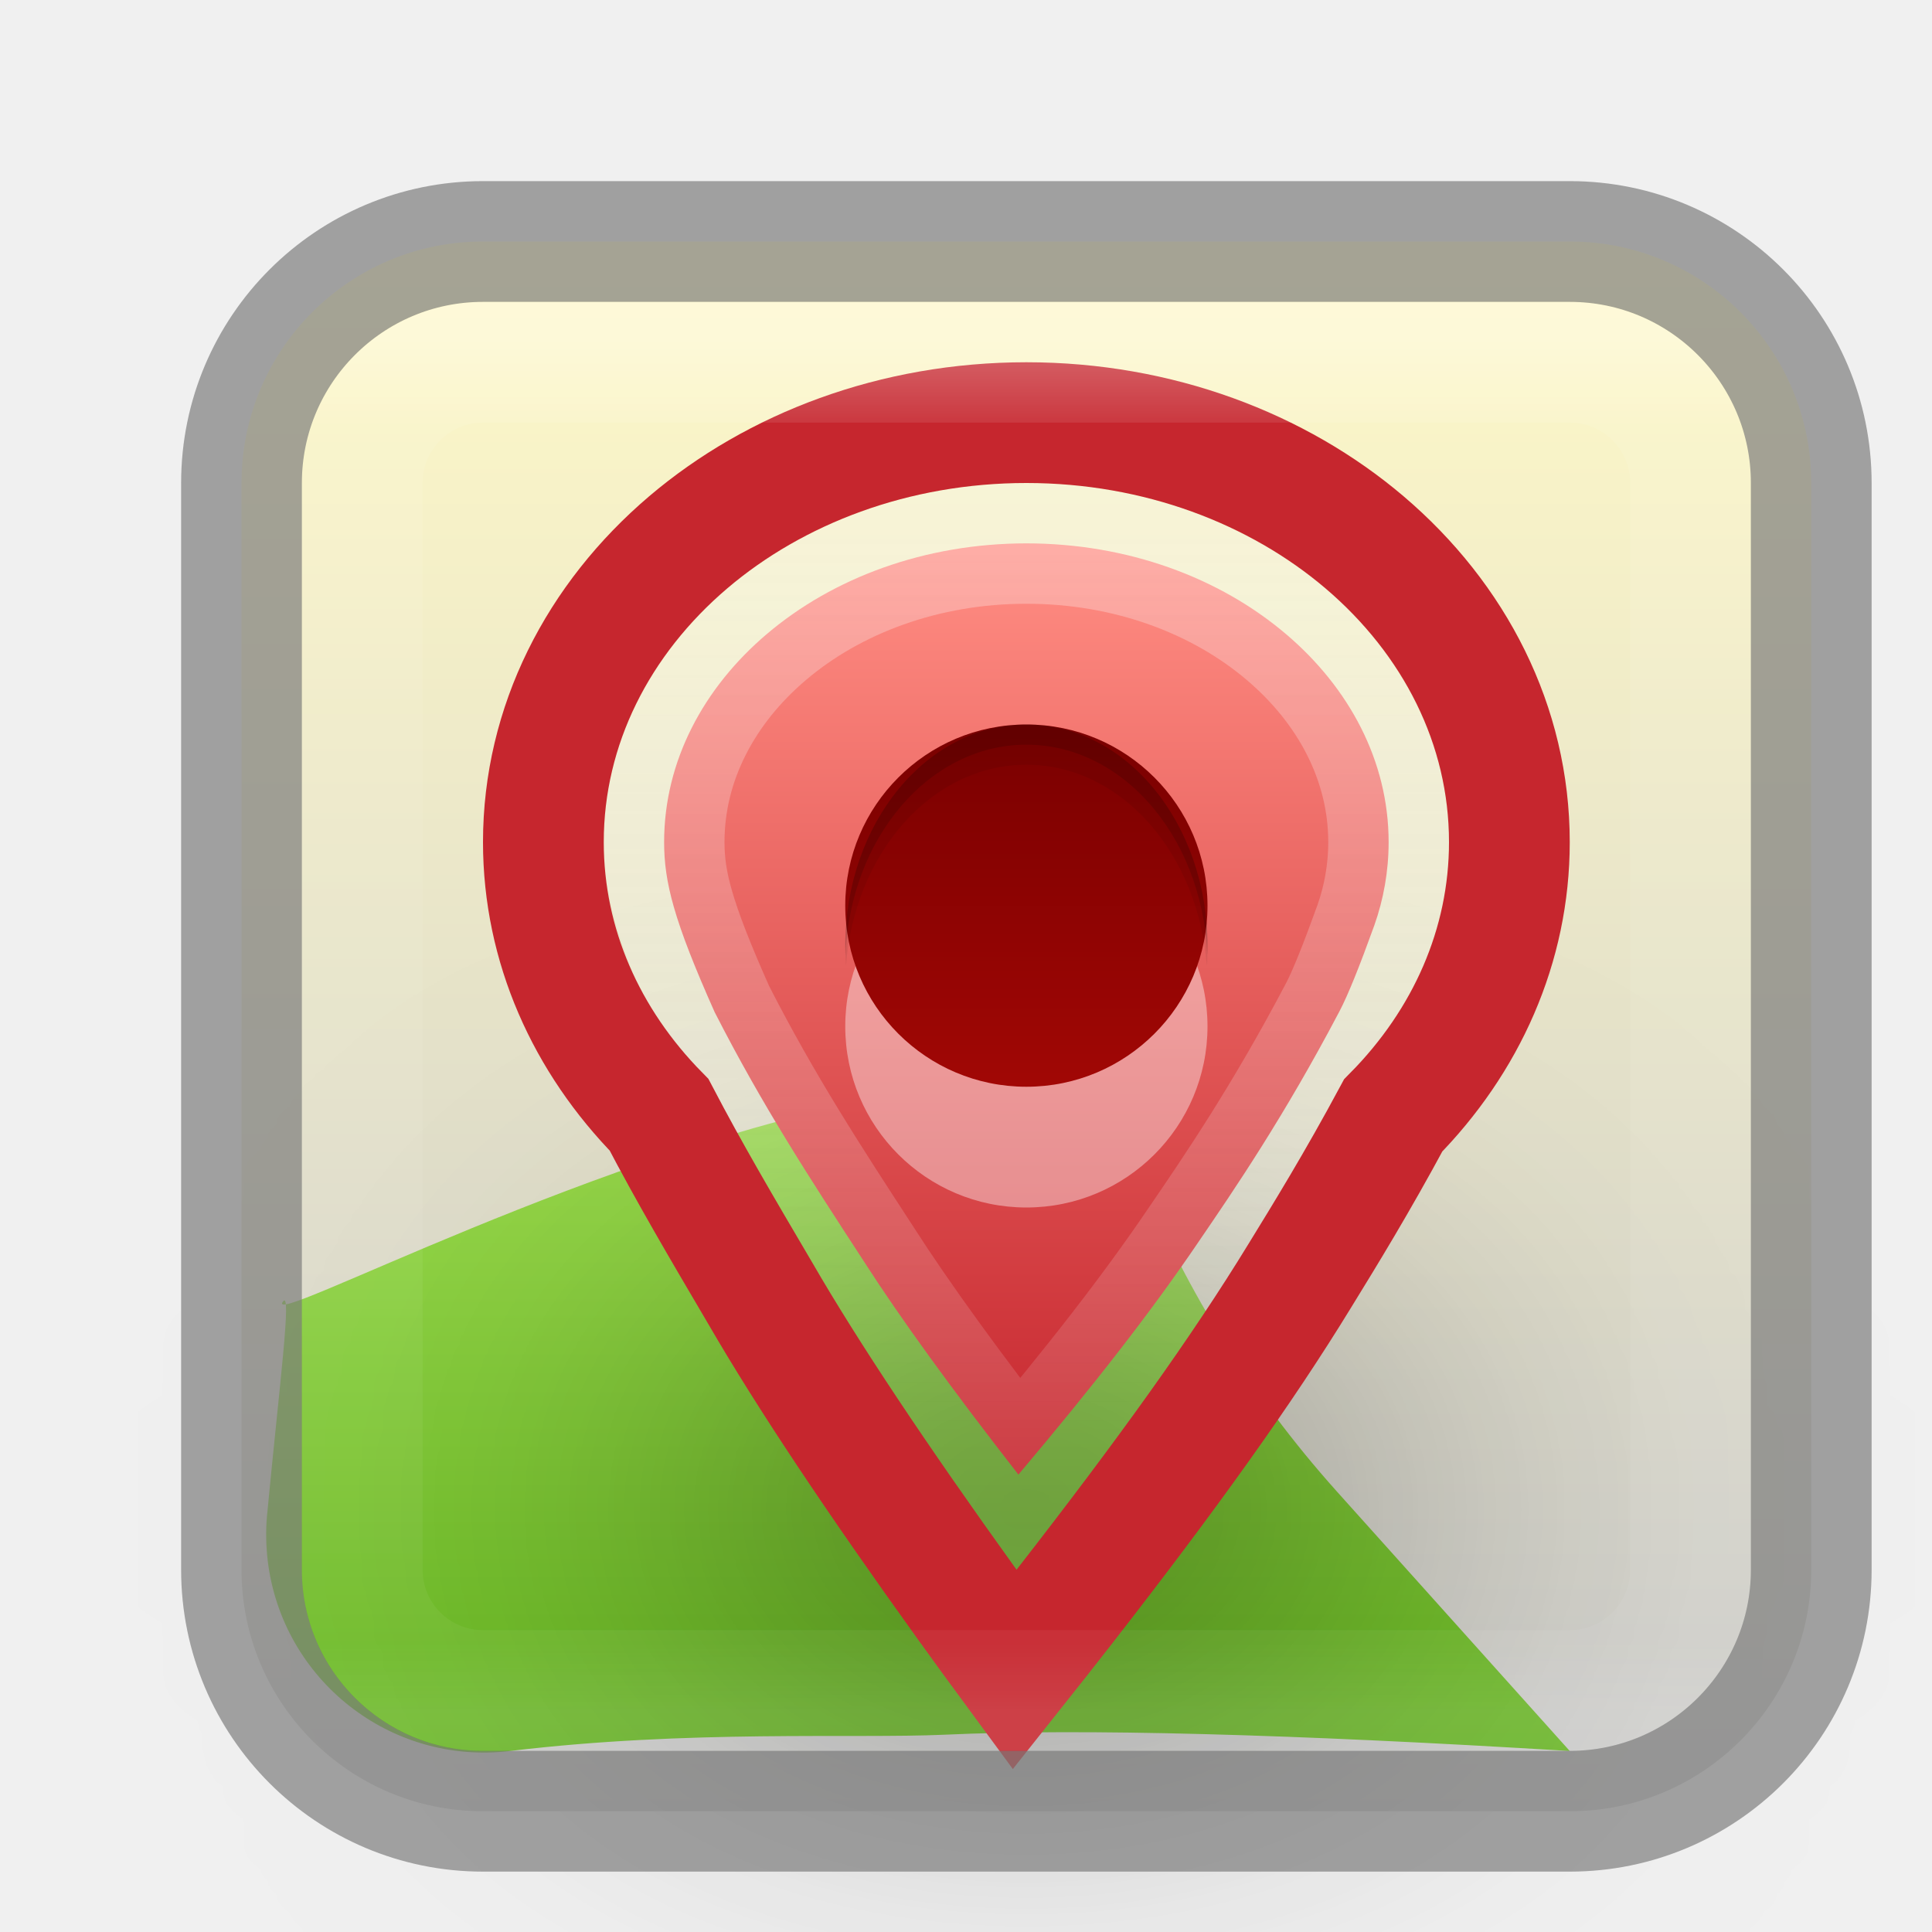
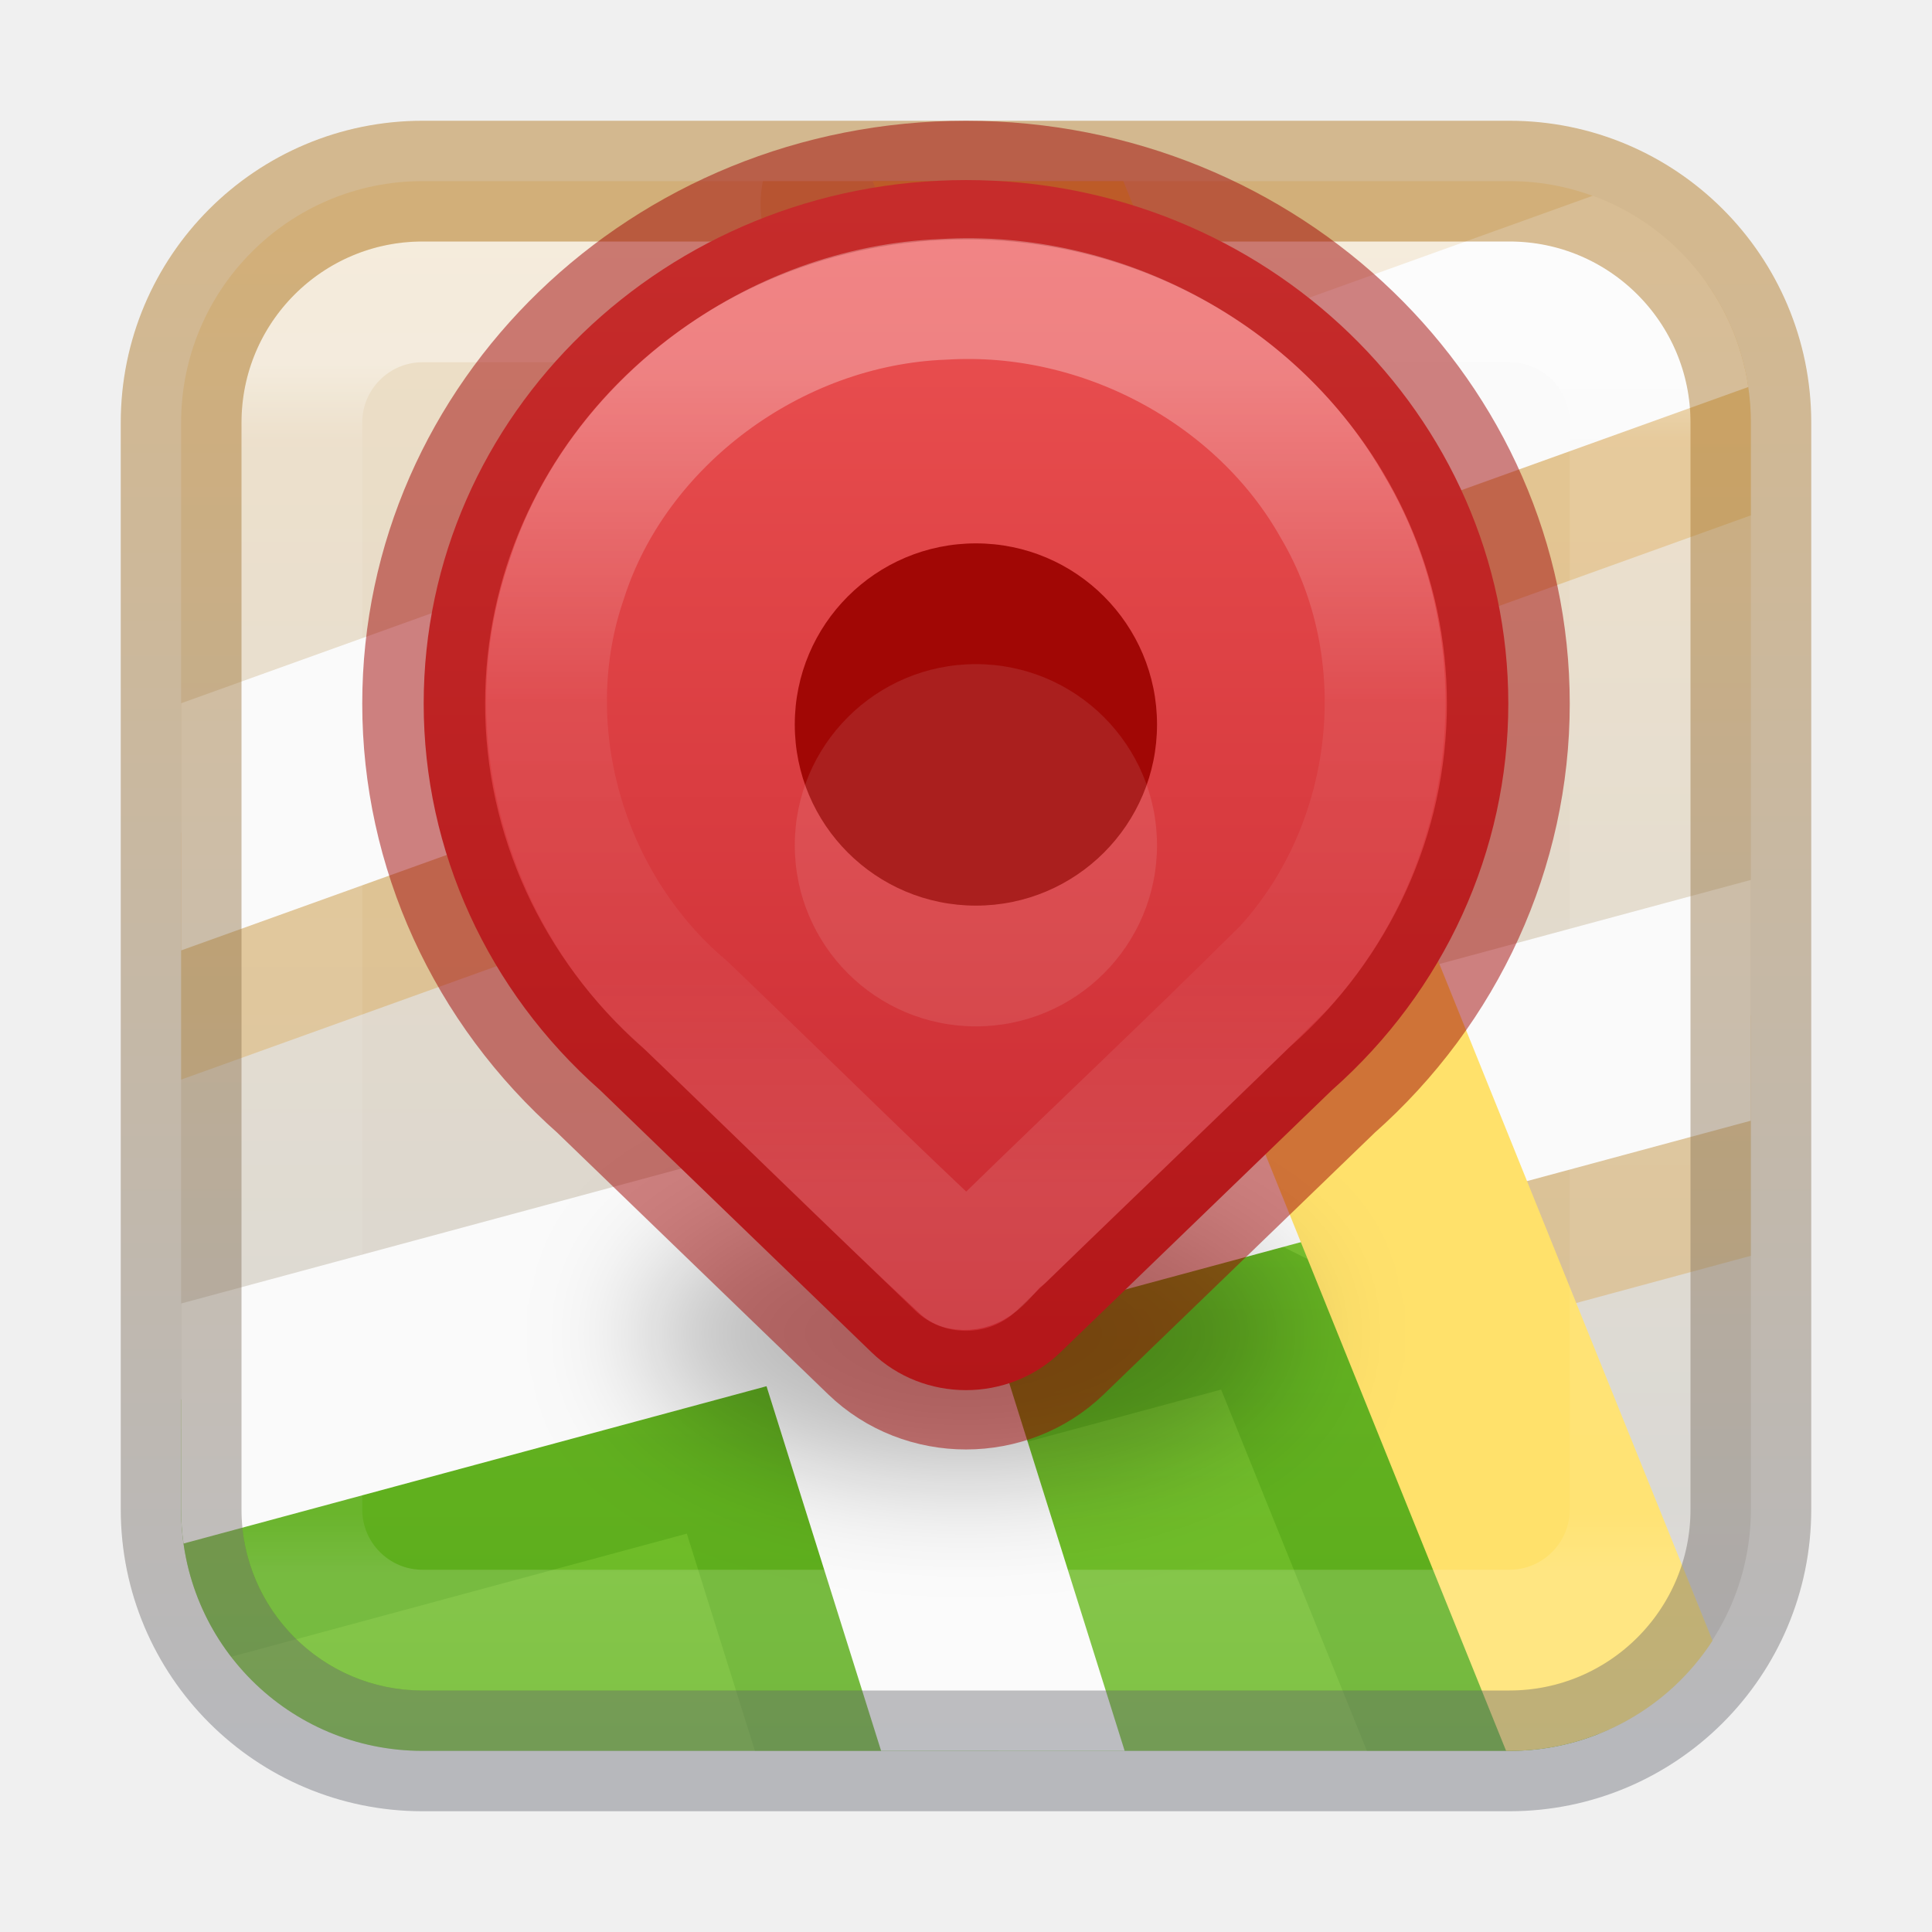
- <svg xmlns="http://www.w3.org/2000/svg" width="16px" height="16px" viewBox="0 0 16 16" version="1.1">
-   <defs>
-     <linearGradient x1="48.904%" y1="0.395%" x2="48.904%" y2="99.929%" id="linearGradient-1">
-       <stop stop-color="#FFF9C7" offset="0%" />
-       <stop stop-color="#CCCCCC" offset="100%" />
+ <svg xmlns="http://www.w3.org/2000/svg" xmlns:xlink="http://www.w3.org/1999/xlink" version="1.1" width="16" height="16" id="svg4372">
+   <defs id="defs4374">
+     <linearGradient x1="24" y1="7.223" x2="24" y2="40.912" id="linearGradient3304" xlink:href="#linearGradient3924-4-8" gradientUnits="userSpaceOnUse" gradientTransform="matrix(0.2972973,0,0,0.2972973,0.8648691,0.8648672)" />
+     <linearGradient id="linearGradient3924-4-8">
+       <stop id="stop3926-0-4" style="stop-color:#ffffff;stop-opacity:1" offset="0" />
+       <stop id="stop3928-6-8" style="stop-color:#ffffff;stop-opacity:0.235" offset="0.063" />
+       <stop id="stop3930-2-1" style="stop-color:#ffffff;stop-opacity:0.157" offset="0.951" />
+       <stop id="stop3932-9-0" style="stop-color:#ffffff;stop-opacity:0.392" offset="1" />
    </linearGradient>
-     <linearGradient x1="50%" y1="0%" x2="50%" y2="100%" id="linearGradient-2">
-       <stop stop-color="#9BDB4D" offset="0%" />
-       <stop stop-color="#68B723" offset="100%" />
+     <linearGradient xlink:href="#linearGradient51" id="linearGradient867" x1="7.905" y1="1.556" x2="7.905" y2="14.46" gradientUnits="userSpaceOnUse" gradientTransform="translate(-1.4305115e-6)" />
+     <linearGradient id="linearGradient51">
+       <stop id="stop50" style="stop-color:#efdfc4;stop-opacity:1" offset="0" />
+       <stop id="stop51" style="stop-color:#d4d4d4;stop-opacity:1" offset="1" />
    </linearGradient>
-     <radialGradient cx="50%" cy="50.009%" fx="50%" fy="50.009%" r="150%" gradientTransform="translate(0.5,0.500085),scale(0.333333,1),translate(-0.5,-0.500085)" id="radialGradient-3">
-       <stop stop-color="#000000" offset="0%" />
-       <stop stop-color="#000000" stop-opacity="0" offset="100%" />
+     <radialGradient cx="9.692" cy="41.272" fx="9.692" fy="41.272" r="29.069" gradientTransform="matrix(1.289676,0,0,0.7753883,33.5,12.86722)" id="radialGradient-9-0-5-6" gradientUnits="userSpaceOnUse">
+       <stop stop-color="#000000" offset="0%" id="stop20-9-0-0" />
+       <stop stop-color="#000000" stop-opacity="0" offset="100%" id="stop21-3-3-4" />
    </radialGradient>
-     <filter x="-66.7%" y="-200.0%" width="233.3%" height="500.0%" filterUnits="objectBoundingBox" id="filter-4">
-       <feGaussianBlur stdDeviation="2" in="SourceGraphic" />
+     <filter x="-0.209" y="-0.48" width="1.417" height="1.96" filterUnits="objectBoundingBox" id="filter-10-6-6-8">
+       <feGaussianBlur stdDeviation="2" in="SourceGraphic" id="feGaussianBlur21-0-1-8" />
    </filter>
-     <linearGradient x1="50%" y1="0%" x2="50%" y2="100%" id="linearGradient-5">
-       <stop stop-color="#FF8C82" offset="1.743%" />
-       <stop stop-color="#C6262E" offset="100%" />
+     <linearGradient id="linearGradient31">
+       <stop style="stop-color:#b6802e;stop-opacity:1" offset="0" id="stop31" />
+       <stop style="stop-color:#7e8087;stop-opacity:1" offset="1" id="stop32" />
    </linearGradient>
-     <linearGradient x1="50%" y1="0%" x2="50%" y2="100%" id="linearGradient-6">
-       <stop stop-color="#FAFAFA" stop-opacity="0.297" offset="0%" />
-       <stop stop-color="#FFFFFF" stop-opacity="0.104" offset="100%" />
+     <linearGradient xlink:href="#linearGradient67" id="linearGradient68" x1="31.998" y1="12.058" x2="31.998" y2="49.641" gradientUnits="userSpaceOnUse" />
+     <linearGradient id="linearGradient67">
+       <stop style="stop-color:#ed5353;stop-opacity:1" offset="0" id="stop67" />
+       <stop style="stop-color:#c6262e;stop-opacity:1" offset="1" id="stop68" />
    </linearGradient>
-     <linearGradient x1="50%" y1="100%" x2="50%" y2="9.76491615e-14%" id="linearGradient-7">
-       <stop stop-color="#A10705" offset="0%" />
-       <stop stop-color="#7A0000" offset="100%" />
+     <linearGradient id="linearGradient72">
+       <stop id="stop69" style="stop-color:#ffffff;stop-opacity:1" offset="0" />
+       <stop id="stop70" style="stop-color:#ffffff;stop-opacity:0.235" offset="0.407" />
+       <stop id="stop71" style="stop-color:#ffffff;stop-opacity:0.157" offset="0.727" />
+       <stop id="stop72" style="stop-color:#ffffff;stop-opacity:0.392" offset="1" />
    </linearGradient>
-     <linearGradient x1="50%" y1="-1.351%" x2="50%" y2="101.351%" id="linearGradient-8">
-       <stop stop-color="#FFFFFF" offset="0%" />
-       <stop stop-color="#FFFFFF" stop-opacity="0.235" offset="6.316%" />
-       <stop stop-color="#FFFFFF" stop-opacity="0.157" offset="95.056%" />
-       <stop stop-color="#FFFFFF" stop-opacity="0.392" offset="100%" />
+     <linearGradient xlink:href="#linearGradient31" id="linearGradient32" x1="-5.49" y1="2.021" x2="-5.49" y2="14.371" gradientUnits="userSpaceOnUse" gradientTransform="translate(14)" />
+     <linearGradient xlink:href="#linearGradient64" id="linearGradient65" x1="-7.689" y1="2.066" x2="-7.689" y2="14.458" gradientUnits="userSpaceOnUse" gradientTransform="translate(14)" />
+     <linearGradient id="linearGradient64">
+       <stop style="stop-color:#9bdb4d;stop-opacity:1" offset="0" id="stop64" />
+       <stop style="stop-color:#68b723;stop-opacity:1" offset="1" id="stop65" />
    </linearGradient>
+     <linearGradient xlink:href="#linearGradient72" id="linearGradient69" gradientUnits="userSpaceOnUse" gradientTransform="matrix(0.3385749,0,0,0.3394851,-26.1258,-0.6203669)" x1="100.792" y1="13.841" x2="100.792" y2="33.724" />
  </defs>
-   <g id="16" stroke="none" stroke-width="1" fill="none" fill-rule="evenodd">
-     <rect id="Base-Square-Fill" fill="url(#linearGradient-1)" fill-rule="nonzero" x="2" y="2" width="13" height="13" rx="2" />
-     <path d="M2.344,10.778 C2.164,11.02 4.993,9.494 7.379,9.077 C8.5,8.88 9.17,9.061 9.388,9.619 C9.779,10.622 10.349,11.545 11.067,12.347 L13,14.501 L13,14.501 C10.685,14.36 8.96,14.314 7.825,14.366 C7.064,14.4 5.709,14.323 4.224,14.501 C4.224,14.501 4.224,14.501 4.224,14.501 C3.235,14.62 2.336,13.914 2.217,12.924 C2.203,12.801 2.2,12.677 2.211,12.554 C2.212,12.541 2.213,12.535 2.213,12.535 C2.315,11.463 2.418,10.68 2.344,10.778 Z" id="Green-Park" fill="url(#linearGradient-2)" />
-     <g id="Pin" transform="translate(4, 4)">
-       <ellipse id="Shadow" fill="url(#radialGradient-3)" fill-rule="nonzero" opacity="0.581" filter="url(#filter-4)" cx="4.5" cy="8.5" rx="4.5" ry="1.5" />
-       <path d="M4.5,0.5 C5.339,0.5 6.101,0.784 6.651,1.252 C7.17,1.693 7.5,2.299 7.5,2.974 C7.5,3.215 7.458,3.448 7.381,3.665 C7.259,4.003 7.164,4.24 7.093,4.375 C6.634,5.248 6.222,5.851 5.924,6.287 C5.537,6.858 5.058,7.473 4.434,8.212 C3.886,7.509 3.457,6.918 3.149,6.438 C2.709,5.762 2.314,5.158 1.918,4.381 C1.58,3.623 1.5,3.306 1.5,2.974 C1.5,2.299 1.83,1.693 2.349,1.252 C2.899,0.784 3.661,0.5 4.5,0.5 Z" id="Pin-Shape" stroke="url(#linearGradient-6)" fill="url(#linearGradient-5)" />
-       <path d="M4.5,-0.5 C5.594,-0.5 6.582,-0.119 7.299,0.49 C8.047,1.126 8.5,2.007 8.5,2.974 C8.5,3.834 8.142,4.625 7.538,5.237 C7.239,5.793 6.974,6.224 6.765,6.564 C6.283,7.352 5.665,8.213 4.813,9.307 C4.672,9.488 4.535,9.662 4.403,9.828 C4.277,9.657 4.147,9.478 4.013,9.292 C3.256,8.24 2.684,7.38 2.299,6.715 C1.957,6.134 1.712,5.717 1.458,5.232 C0.856,4.62 0.5,3.831 0.5,2.974 C0.5,2.007 0.953,1.126 1.701,0.49 C2.418,-0.119 3.406,-0.5 4.5,-0.5 Z" id="Pin-Shape" stroke="#C6262E" />
-       <circle id="Pin-Oval-Highlight" fill-opacity="0.4" fill="#FFFFFF" cx="4.5" cy="4.5" r="1.5" />
-       <circle id="Pin-Oval" fill="url(#linearGradient-7)" cx="4.5" cy="3.5" r="1.5" />
-       <path d="M4.5,2 C5.328,2 6,2.821 6,3.833 C6,3.861 5.999,3.889 5.998,3.917 L6,4 C6,2.987 5.328,2.167 4.5,2.167 C3.695,2.167 3.037,2.942 3.002,3.916 L3,3.833 C3,2.821 3.672,2 4.5,2 Z" id="Pin-Oval-Inset-2" fill-opacity="0.14" fill="#000000" />
-       <path d="M4.5,2 C5.328,2 6,2.821 6,3.833 C6,3.889 5.998,3.945 5.994,4 C5.925,3.065 5.283,2.333 4.5,2.333 C3.717,2.333 3.075,3.065 3.006,4 C3.002,3.945 3,3.889 3,3.833 C3,2.821 3.672,2 4.5,2 Z" id="Pin-Oval-Inset-1" fill-opacity="0.07" fill="#000000" />
-     </g>
-     <rect id="Base-Edge-Highlight" stroke="url(#linearGradient-8)" opacity="0.3" stroke-linecap="round" stroke-linejoin="round" x="3" y="3" width="11" height="11" rx="1" />
-     <rect id="Base-Square-Border" stroke="#7D7D7D" opacity="0.695" stroke-linecap="round" stroke-linejoin="round" x="2" y="2" width="13" height="13" rx="2" />
+   <rect width="13" height="13" rx="2" ry="2" x="1.5" y="1.5" id="rect5505-21-2" style="color:#000000;display:inline;overflow:visible;visibility:visible;fill:url(#linearGradient867);fill-rule:nonzero;stroke:none;stroke-width:1;marker:none;enable-background:accumulate" />
+   <path id="path63-1" style="baseline-shift:baseline;display:inline;overflow:visible;vector-effect:none;fill:#d48e15;stroke-width:1;stroke-linecap:round;stroke-linejoin:round;enable-background:accumulate;stop-color:#000000;font-variation-settings:normal;opacity:0.3;fill-opacity:1;stroke-miterlimit:4;stroke-dasharray:none;stroke-dashoffset:0;stroke-opacity:1;-inkscape-stroke:none;stop-opacity:1" d="M 6.318 1.5 C 6.282 1.679 6.296 1.869 6.369 2.051 L 7.459 4.752 L 1.5 6.895 L 1.5 8.941 L 8.18 6.539 L 9.48 9.762 L 12.078 11.055 L 14.5 10.4 L 14.5 8.408 L 11.354 9.258 L 9.994 5.889 L 14.5 4.268 L 14.5 3.5 C 14.5 3.073 14.367 2.678 14.141 2.354 C 14.126 2.358 14.111 2.362 14.096 2.367 L 9.271 4.102 L 8.223 1.5 L 6.318 1.5 z " />
+   <path id="path1" style="font-variation-settings:normal;vector-effect:none;fill:url(#linearGradient65);fill-opacity:1;stroke:none;stroke-width:1;stroke-linecap:butt;stroke-linejoin:miter;stroke-miterlimit:4;stroke-dasharray:none;stroke-dashoffset:0;stroke-opacity:0.5;-inkscape-stroke:none;marker:none;stop-color:#000000" d="m 11.053,9.051 c -0.454,0 -7.063,1.841 -9.553,2.539 V 12.5 c 0,1.108 0.892,2 2,2 h 9 c 0.262,0 0.511,-0.05 0.74,-0.141 -0.608,-1.871 -1.779,-5.309 -2.188,-5.309 z" />
+   <path id="path63-7" style="baseline-shift:baseline;display:inline;overflow:visible;vector-effect:none;fill:#3a9104;stroke-width:1;stroke-linecap:round;stroke-linejoin:round;enable-background:accumulate;stop-color:#000000;font-variation-settings:normal;opacity:0.3;fill-opacity:1;stroke-miterlimit:4;stroke-dasharray:none;stroke-dashoffset:0;stroke-opacity:1;-inkscape-stroke:none;stop-opacity:1" d="M 9.387 9.709 L 1.5 11.836 L 1.5 12.5 C 1.5 12.96 1.655 13.383 1.914 13.721 L 5.688 12.701 L 6.252 14.5 L 8.271 14.5 L 7.549 12.199 L 10.113 11.508 L 11.32 14.5 L 12.5 14.5 C 12.794 14.5 13.073 14.437 13.324 14.324 L 11.984 11.002 L 9.387 9.709 z " />
+   <path id="path63" style="baseline-shift:baseline;display:inline;overflow:visible;vector-effect:none;fill:#fafafa;stroke-width:1;stroke-linecap:round;stroke-linejoin:round;enable-background:accumulate;stop-color:#000000" d="M 13.191 1.621 L 1.5 5.824 L 1.5 7.871 L 14.479 3.205 C 14.371 2.472 13.869 1.869 13.193 1.621 L 13.191 1.621 z M 14.5 7.287 L 1.5 10.795 L 1.5 12.5 C 1.5 12.596 1.507 12.691 1.52 12.783 L 6.348 11.48 L 7.297 14.5 L 9.314 14.5 L 8.209 10.979 L 14.5 9.281 L 14.5 7.287 z " />
+   <path id="path58" style="baseline-shift:baseline;display:inline;overflow:visible;vector-effect:none;fill:#ffe16b;stroke-width:1;stroke-linecap:round;stroke-linejoin:round;enable-background:accumulate;stop-color:#000000" d="M 7.227 1.5 L 12.473 14.5 L 12.5 14.5 C 13.206 14.5 13.826 14.137 14.182 13.588 L 14.182 13.586 L 9.303 1.5 L 7.227 1.5 z " />
+   <ellipse id="Shadow-6-7" fill="url(#radialGradient-9)" fill-rule="nonzero" opacity="0.581" filter="url(#filter-10)" cx="46" cy="44.867" rx="11.5" ry="5" style="opacity:0.3;fill:url(#radialGradient-9-0-5-6);stroke-width:4.231;filter:url(#filter-10-6-6-8)" transform="matrix(0.2363636,0,0,0.2363636,-2.872727,0.4363636)" />
+   <rect width="11" height="11" x="2.5" y="2.5" id="rect6741-0-3-5" style="opacity:0.4;fill:none;stroke:url(#linearGradient3304);stroke-width:1;stroke-linecap:round;stroke-linejoin:round;stroke-miterlimit:4;stroke-dasharray:none;stroke-dashoffset:0;stroke-opacity:1" rx="1" ry="1" />
+   <rect width="13" height="13" rx="2" ry="2" x="1.5" y="1.5" id="rect5505-21-2-8" style="color:#000000;display:inline;overflow:visible;visibility:visible;opacity:0.5;fill:none;stroke:url(#linearGradient32);stroke-width:1;stroke-linecap:round;stroke-linejoin:round;stroke-miterlimit:4;stroke-dasharray:none;stroke-dashoffset:0;stroke-opacity:1;marker:none;enable-background:accumulate;font-variation-settings:normal;vector-effect:none;fill-opacity:1;-inkscape-stroke:none;stop-color:#000000;stop-opacity:1" />
+   <g id="g1" transform="translate(0,-1)">
+     <path id="rect52-9" style="font-variation-settings:normal;vector-effect:none;fill:url(#linearGradient68);fill-opacity:1;stroke:#a10705;stroke-width:3.625;stroke-linecap:round;stroke-linejoin:round;stroke-miterlimit:4;stroke-dasharray:none;stroke-dashoffset:0;stroke-opacity:0.5;-inkscape-stroke:none" d="M 31.999,12 C 23.163,12 16,19.163 16,27.999 c -8.9e-5,4.491 1.887,8.774 5.2,11.805 l 8.017,8.018 a 3.935,3.935 0.002 0 0 5.565,2.38e-4 L 42.8,39.804 C 46.113,36.773 48,32.49 48,27.999 48,19.162 40.836,11.999 31.999,12 Z" transform="matrix(0.2806997,0,0,0.2710315,-0.9823904,-0.7610666)" />
+     <path id="rect52-9-3" style="font-variation-settings:normal;opacity:0.3;vector-effect:none;fill:none;fill-opacity:1;stroke:url(#linearGradient69);stroke-width:1;stroke-linecap:round;stroke-linejoin:round;stroke-miterlimit:4;stroke-dasharray:none;stroke-dashoffset:0;stroke-opacity:1;-inkscape-stroke:none;stop-color:#000000;stop-opacity:1" d="M 7.814,3.479 C 6.407,3.532 5.107,4.505 4.692,5.802 4.268,7.034 4.678,8.477 5.688,9.332 6.446,10.057 7.189,10.797 7.956,11.511 8.116,11.544 8.202,11.33 8.321,11.255 9.09,10.505 9.874,9.769 10.634,9.012 11.571,7.986 11.742,6.393 11.04,5.205 10.416,4.096 9.12,3.399 7.814,3.479 Z" />
+     <circle style="font-variation-settings:normal;vector-effect:none;fill:#a10705;fill-opacity:1;stroke:none;stroke-width:1;stroke-linecap:round;stroke-linejoin:round;stroke-miterlimit:4;stroke-dasharray:none;stroke-dashoffset:0;stroke-opacity:1;-inkscape-stroke:none;marker:none" id="path73" cx="8.082" cy="7" r="1.5" />
+     <circle style="font-variation-settings:normal;opacity:0.1;vector-effect:none;fill:#fafafa;fill-opacity:1;stroke:none;stroke-width:1;stroke-linecap:round;stroke-linejoin:round;stroke-miterlimit:4;stroke-dasharray:none;stroke-dashoffset:0;stroke-opacity:1;-inkscape-stroke:none;marker:none" id="path73-0" cx="8.082" cy="8" r="1.5" />
  </g>
</svg>
